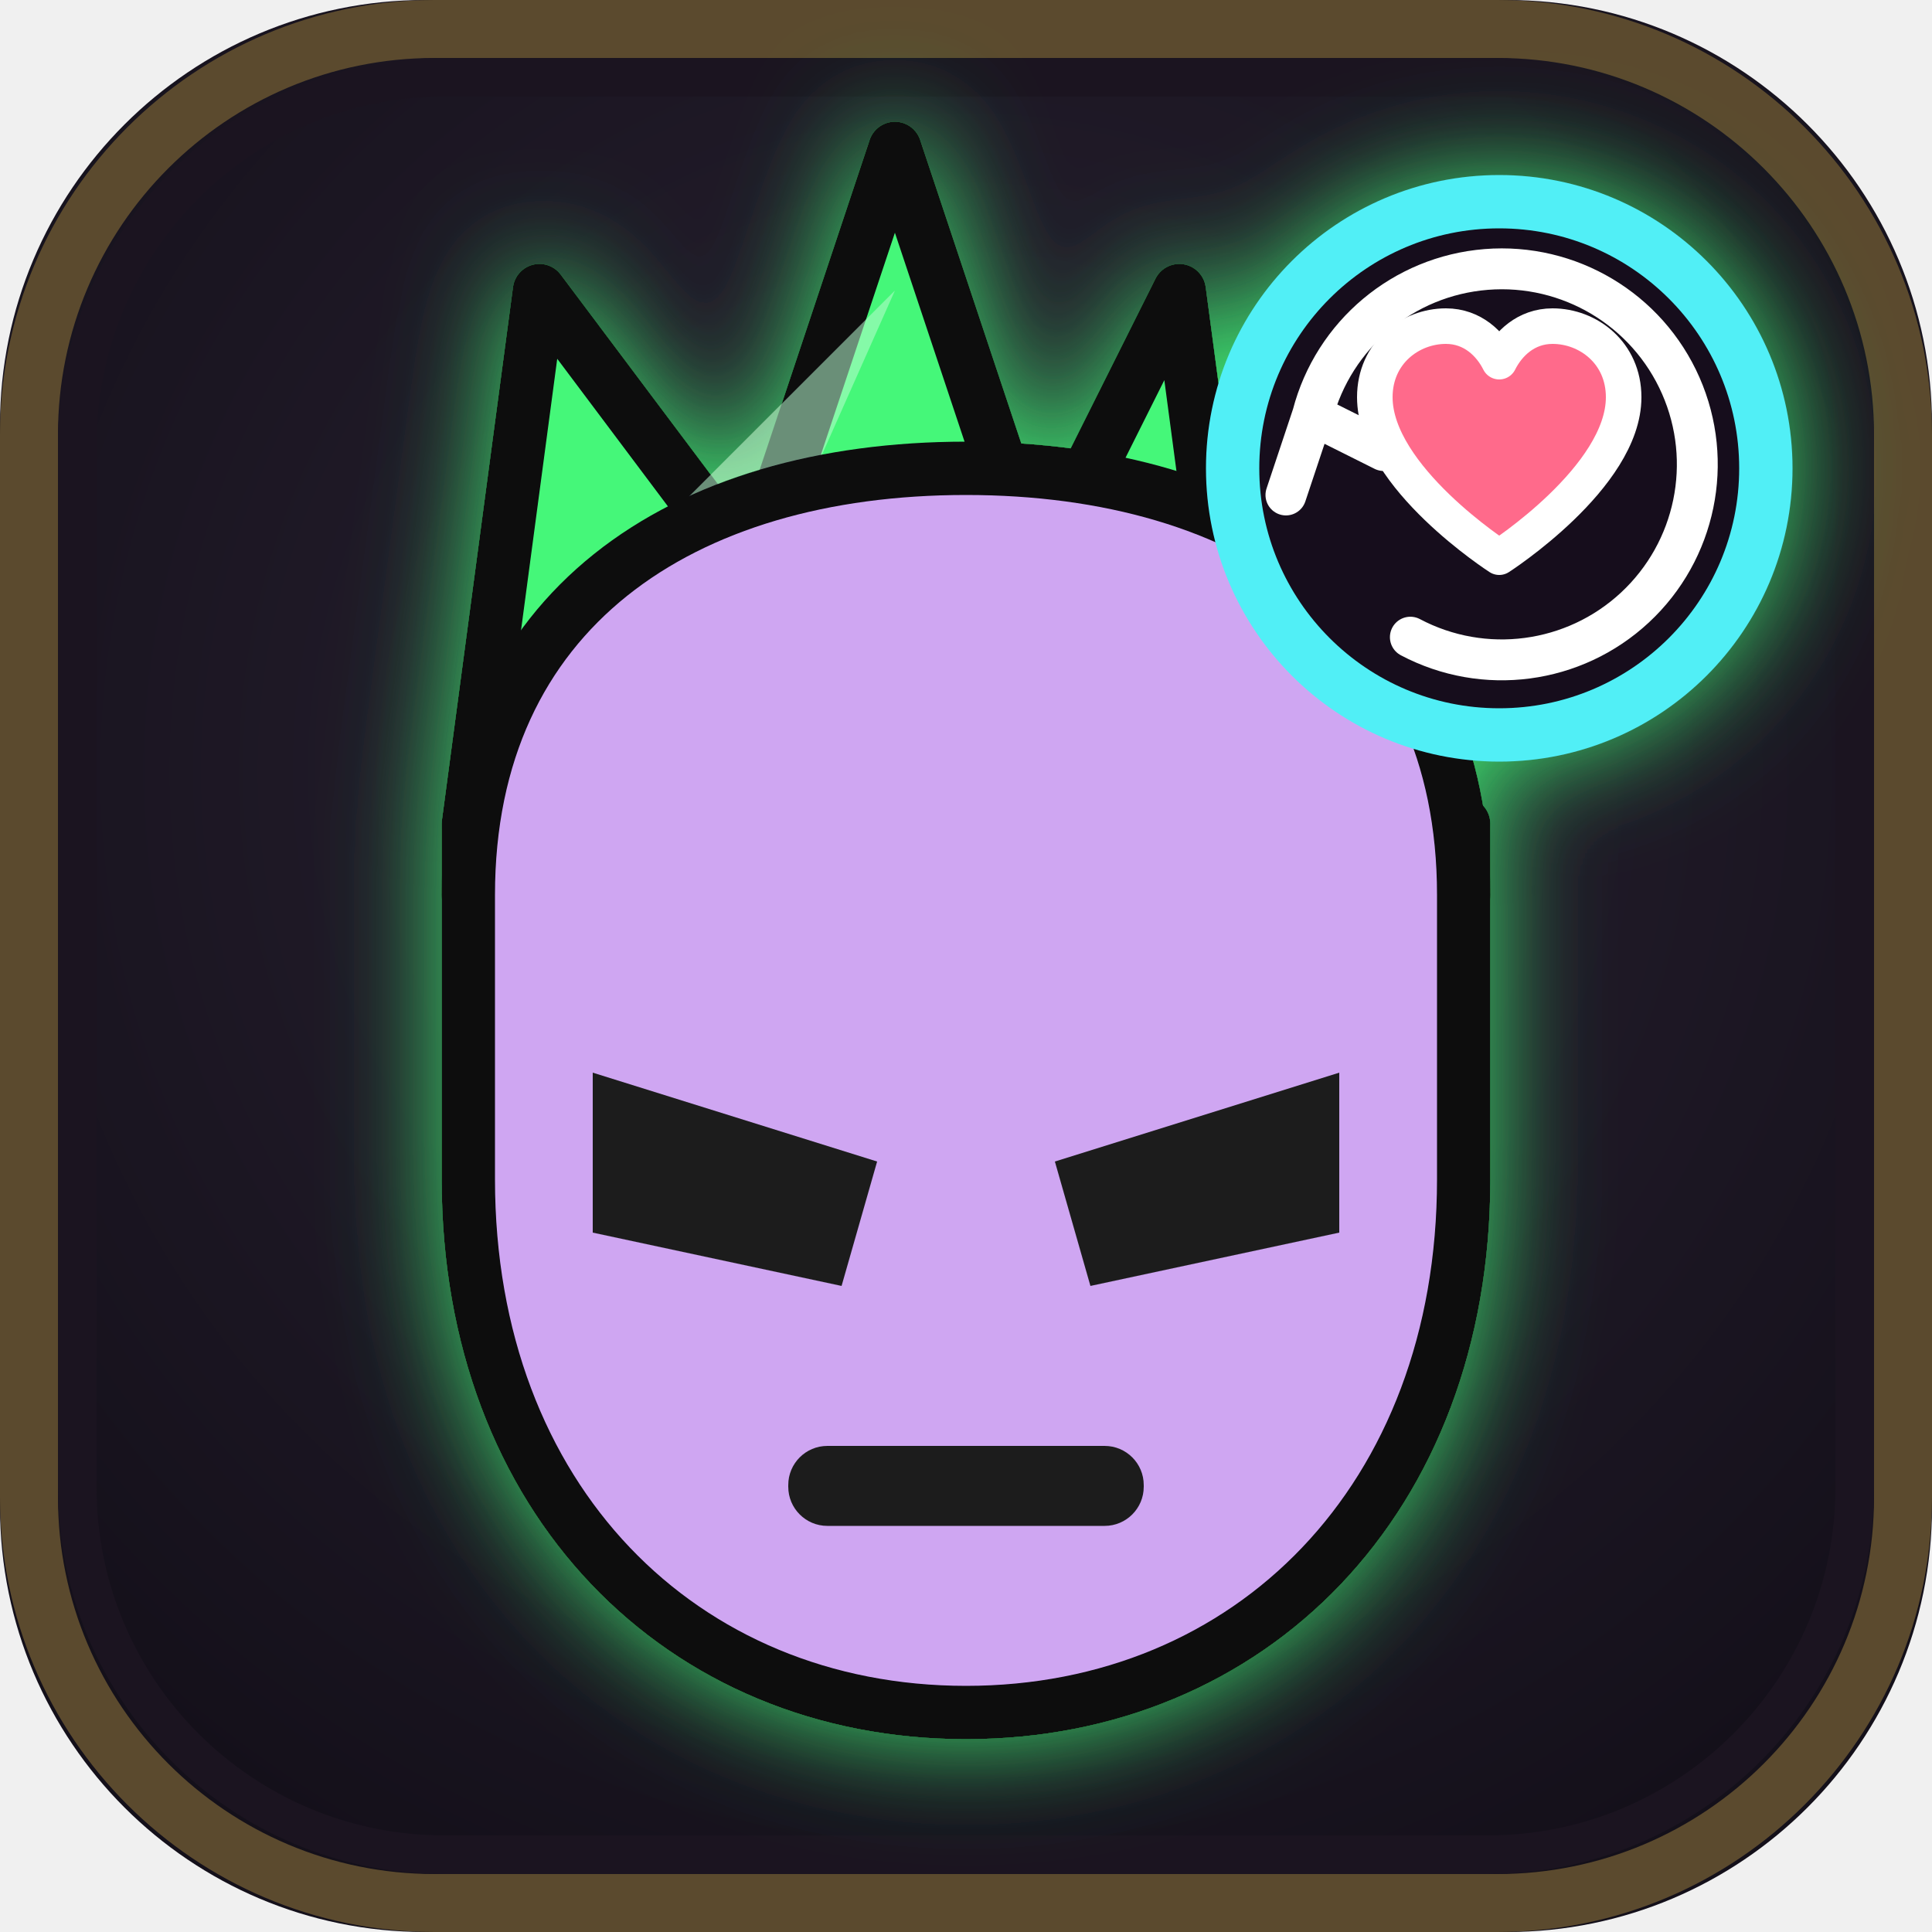
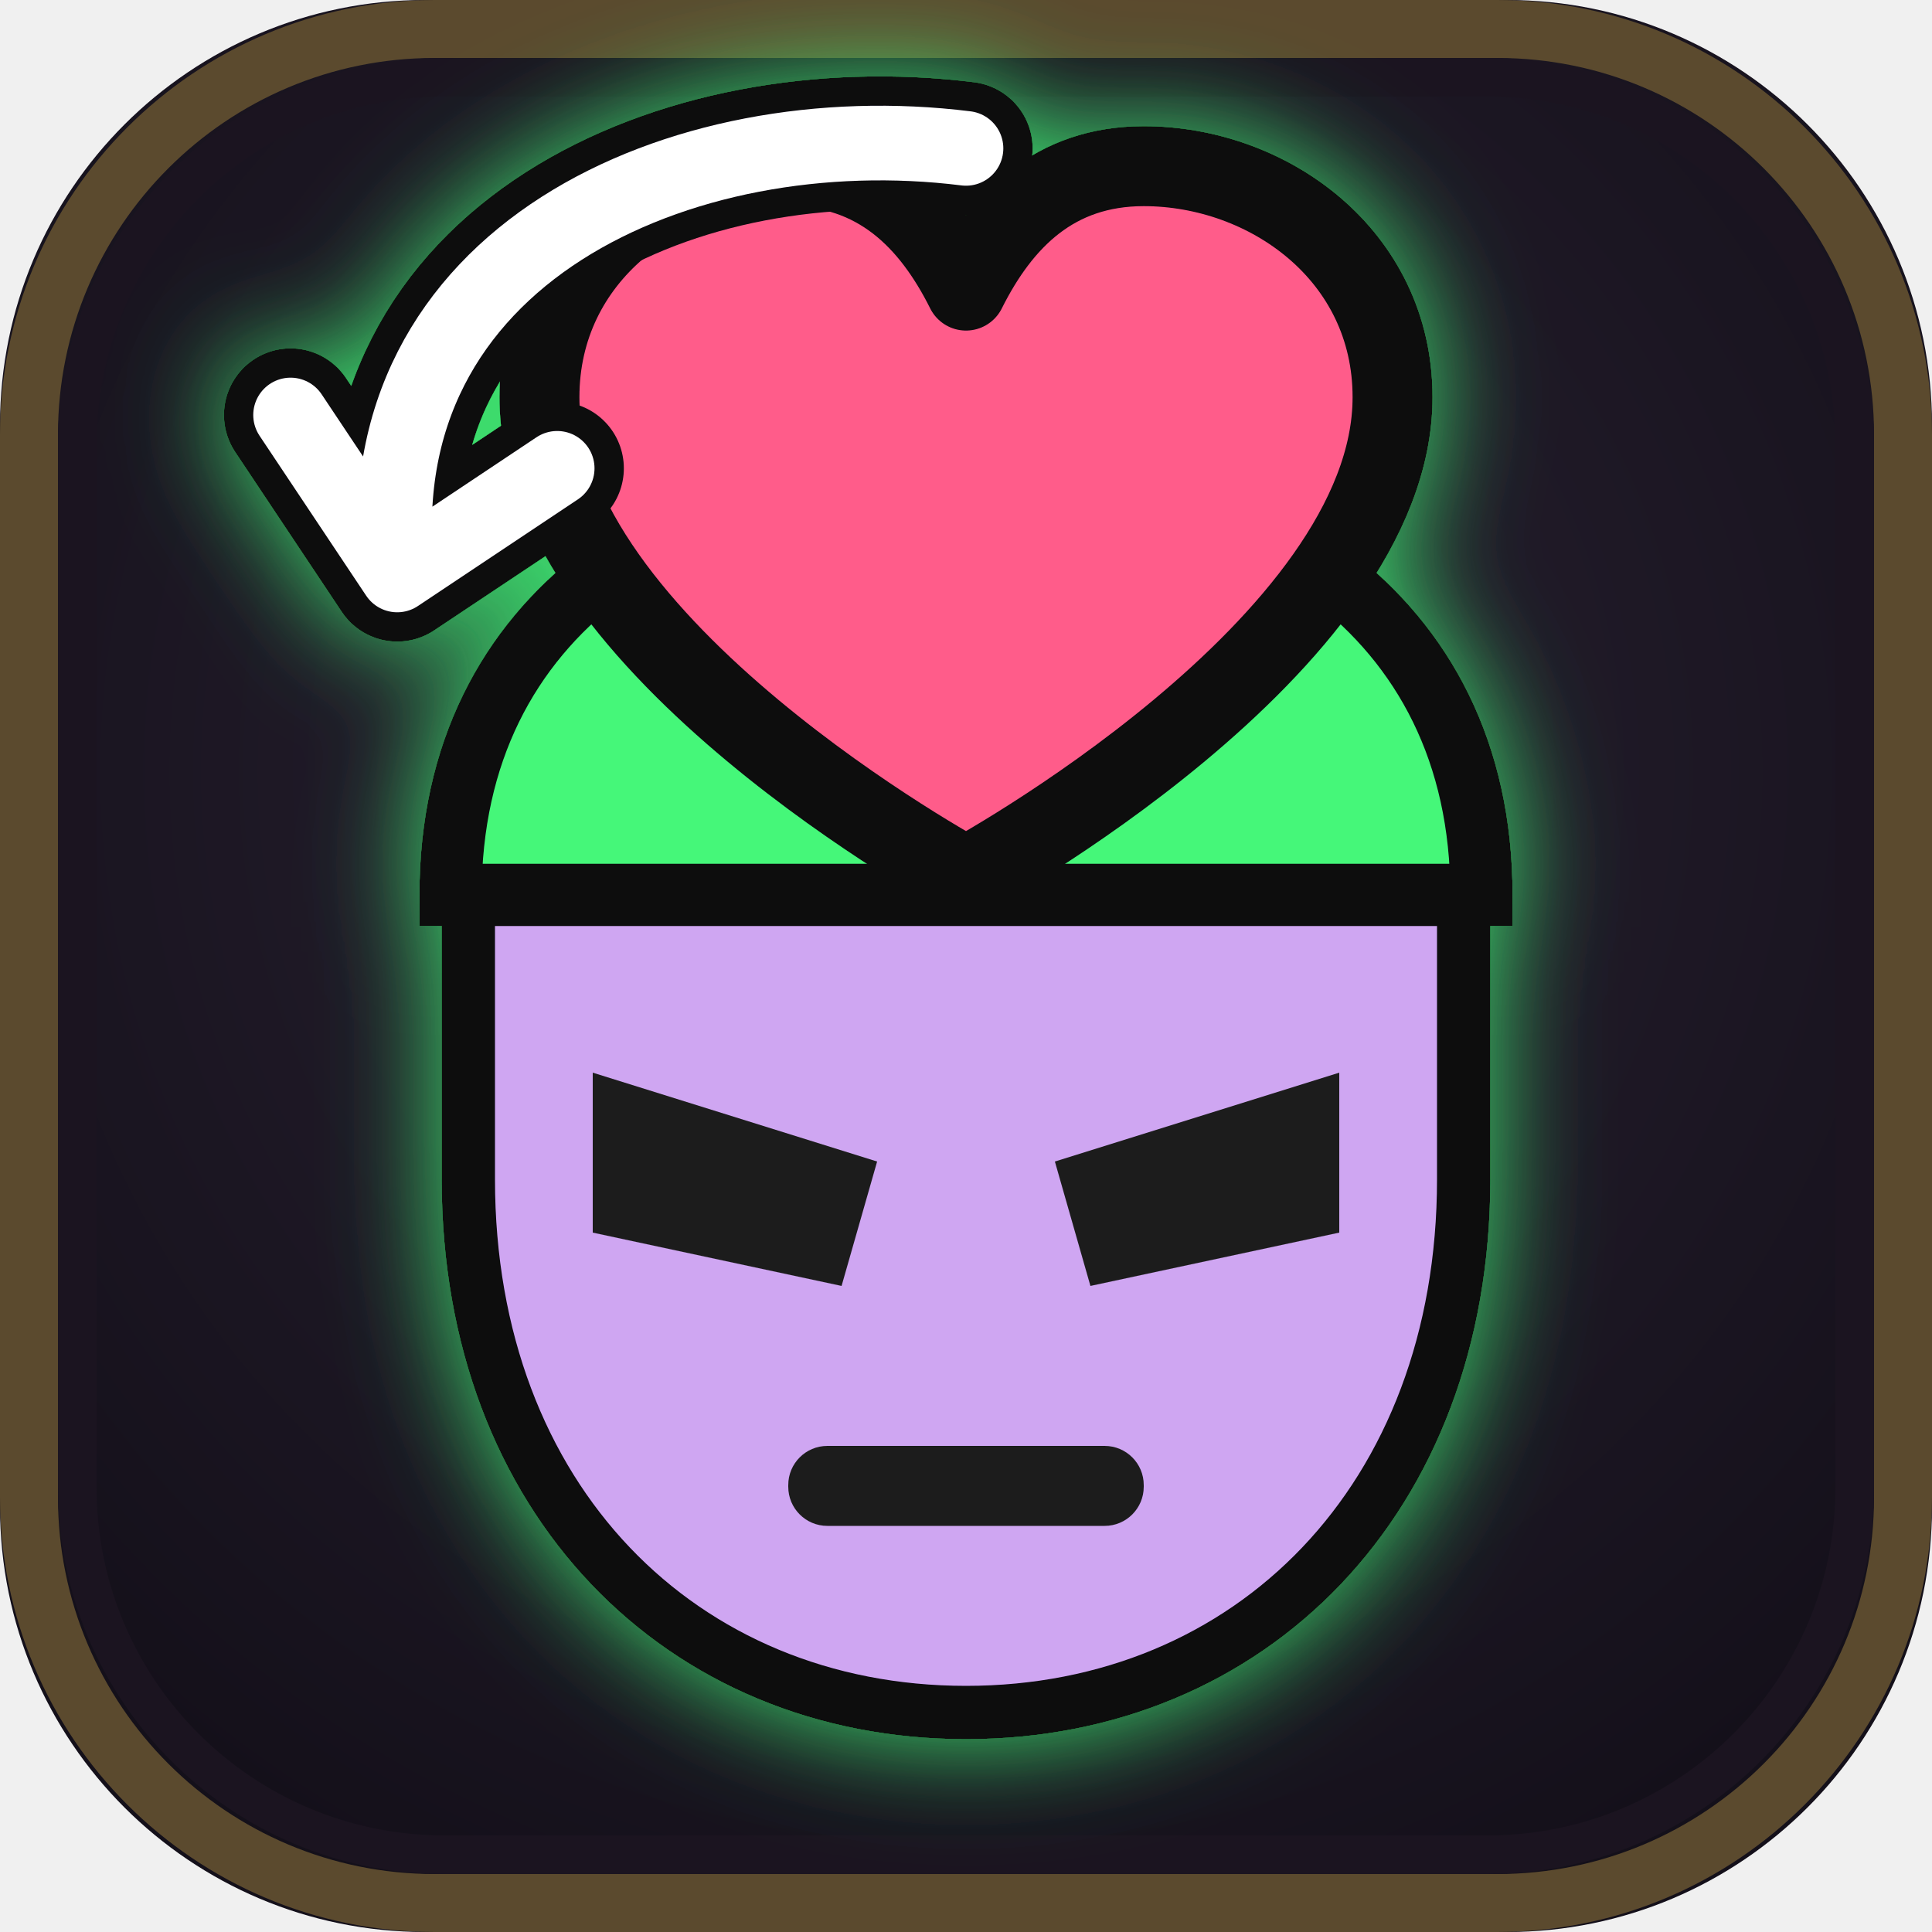
<svg xmlns="http://www.w3.org/2000/svg" viewBox="0 0 100 100" width="256" height="256">
  <defs>
    <linearGradient id="gMetal" x1="0" y1="0" x2="1" y2="1">
      <stop offset="0" stop-color="#f4f7fb" />
      <stop offset=".5" stop-color="#a9b6c7" />
      <stop offset="1" stop-color="#5d6b80" />
    </linearGradient>
    <linearGradient id="gGold" x1="0" y1="0" x2="1" y2="1">
      <stop offset="0" stop-color="#fff0a8" />
      <stop offset=".5" stop-color="#e5a82a" />
      <stop offset="1" stop-color="#8f5d0b" />
    </linearGradient>
    <radialGradient id="gBg" cx=".5" cy=".4" r=".8">
      <stop offset="0" stop-color="#2a2233" />
      <stop offset=".8" stop-color="#14101a" />
    </radialGradient>
    <filter id="glow" x="-30%" y="-30%" width="160%" height="160%">
      <feDropShadow dx="0" dy="0" stdDeviation="3" flood-color="#42fa78" flood-opacity=".9" />
    </filter>
  </defs>
  <rect width="100" height="100" rx="22" fill="url(#gBg)" />
  <rect x="1.5" y="1.5" width="97" height="97" rx="21" fill="none" stroke="#5b4a2e" stroke-width="3" />
  <rect x="4" y="4" width="92" height="92" rx="19" fill="none" stroke="#1b1420" stroke-width="2" />
  <g transform="translate(4 4) scale(.92)" filter="url(#glow)">
-     <path fill="#45f779" stroke="#0b0810" stroke-width="3" stroke-linejoin="round" d="M22 42 L26 12 L38 28 L46 4 L54 28 L62 12 L66 42 L78 42 L78 46 L22 46 Z" />
-     <path fill="#bafcce" fill-opacity=".55" d="M30 28 L38 30 L46 12 Z" />
    <path fill="#cfa6f2" stroke="#0b0810" stroke-width="3" stroke-linejoin="round" d="M22 46 C22 30 34 22 50 22 C66 22 78 30 78 46 V62 C78 80 66 92 50 92 C34 92 22 80 22 62 Z" />
    <path fill="#1f1f1f" d="M29 56 L45 61 L43 68 L29 65 Z" />
    <path fill="#1f1f1f" d="M71 56 L55 61 L57 68 L71 65 Z" />
    <rect fill="#1f1f1f" x="40" y="77" width="20" height="4.5" rx="2.2" />
-     <circle fill="#14101a" stroke="#51eff6" stroke-width="3" cx="80" cy="22" r="15" />
-     <path fill="#ff6b8b" stroke="#fff" stroke-width="2" stroke-linejoin="round" d="M80 27 C80 27 73 22.5 73 18 C73 15.5 75 14 77 14 C78.5 14 79.5 15 80 16 C80.5 15 81.5 14 83 14 C85 14 87 15.5 87 18 C87 22.5 80 27 80 27 Z" />
-     <path fill="none" stroke="#fff" stroke-width="2.3" stroke-linecap="round" stroke-linejoin="round" d="M69.5 19 A11 11 0 1 1 75 31.5 M69.5 19 L68 23.5 M69.5 19 L73.5 21" />
+     <path fill="#45f779" stroke="#0b0810" stroke-width="3.5" d="M21 46 C21 30 34 22 50 22 C66 22 79 30 79 46 Z" />
+     <path fill="#ff5c8a" stroke="#0b0810" stroke-width="4.5" stroke-linejoin="round" d="M50 45 C50 45 26 32 26 18 C26 10 33 5 40 5 C45 5 48 8 50 12 C52 8 55 5 60 5 C67 5 74 10 74 18 C74 32 50 45 50 45 Z" />
+     <path fill="none" stroke="#0b0810" stroke-width="7.5" stroke-linecap="round" stroke-linejoin="round" d="M18 28 C16 10 34 2 50 4 M18 28 L12 19 M18 28 L27 22" />
+     <path fill="none" stroke="#ffffff" stroke-width="4.2" stroke-linecap="round" stroke-linejoin="round" d="M18 28 C16 10 34 2 50 4 M18 28 L12 19 M18 28 L27 22" />
  </g>
</svg>
